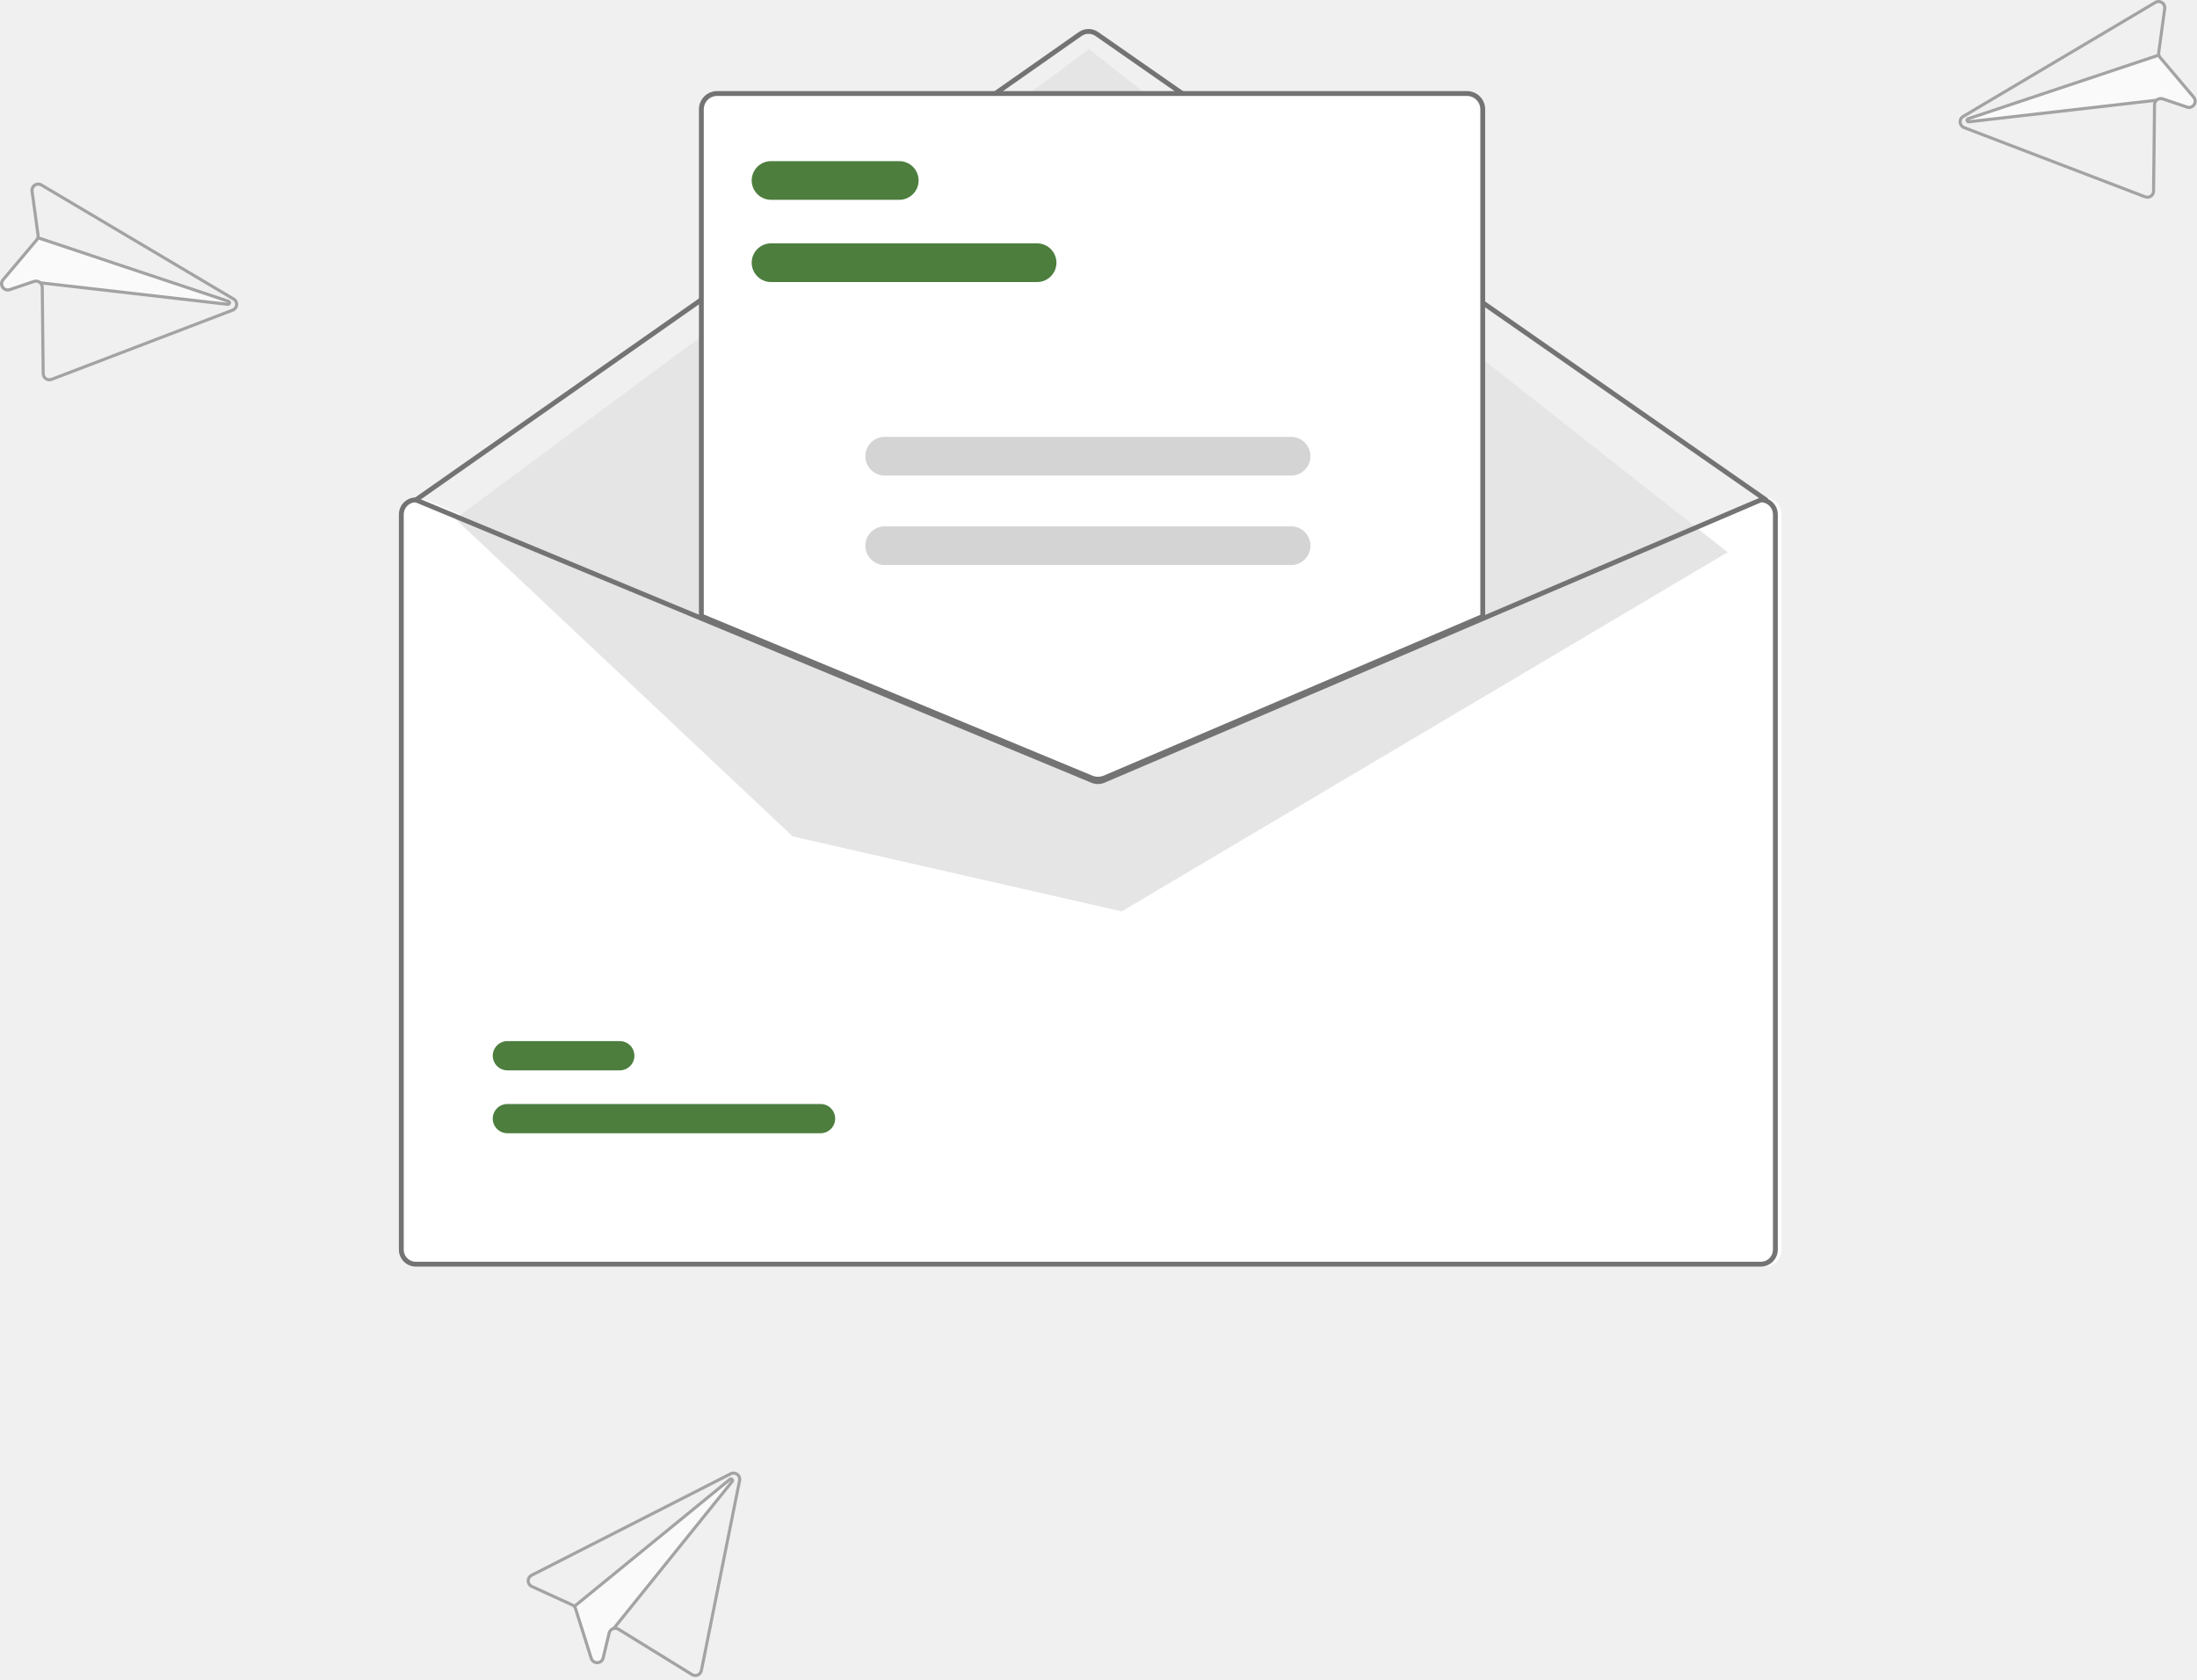
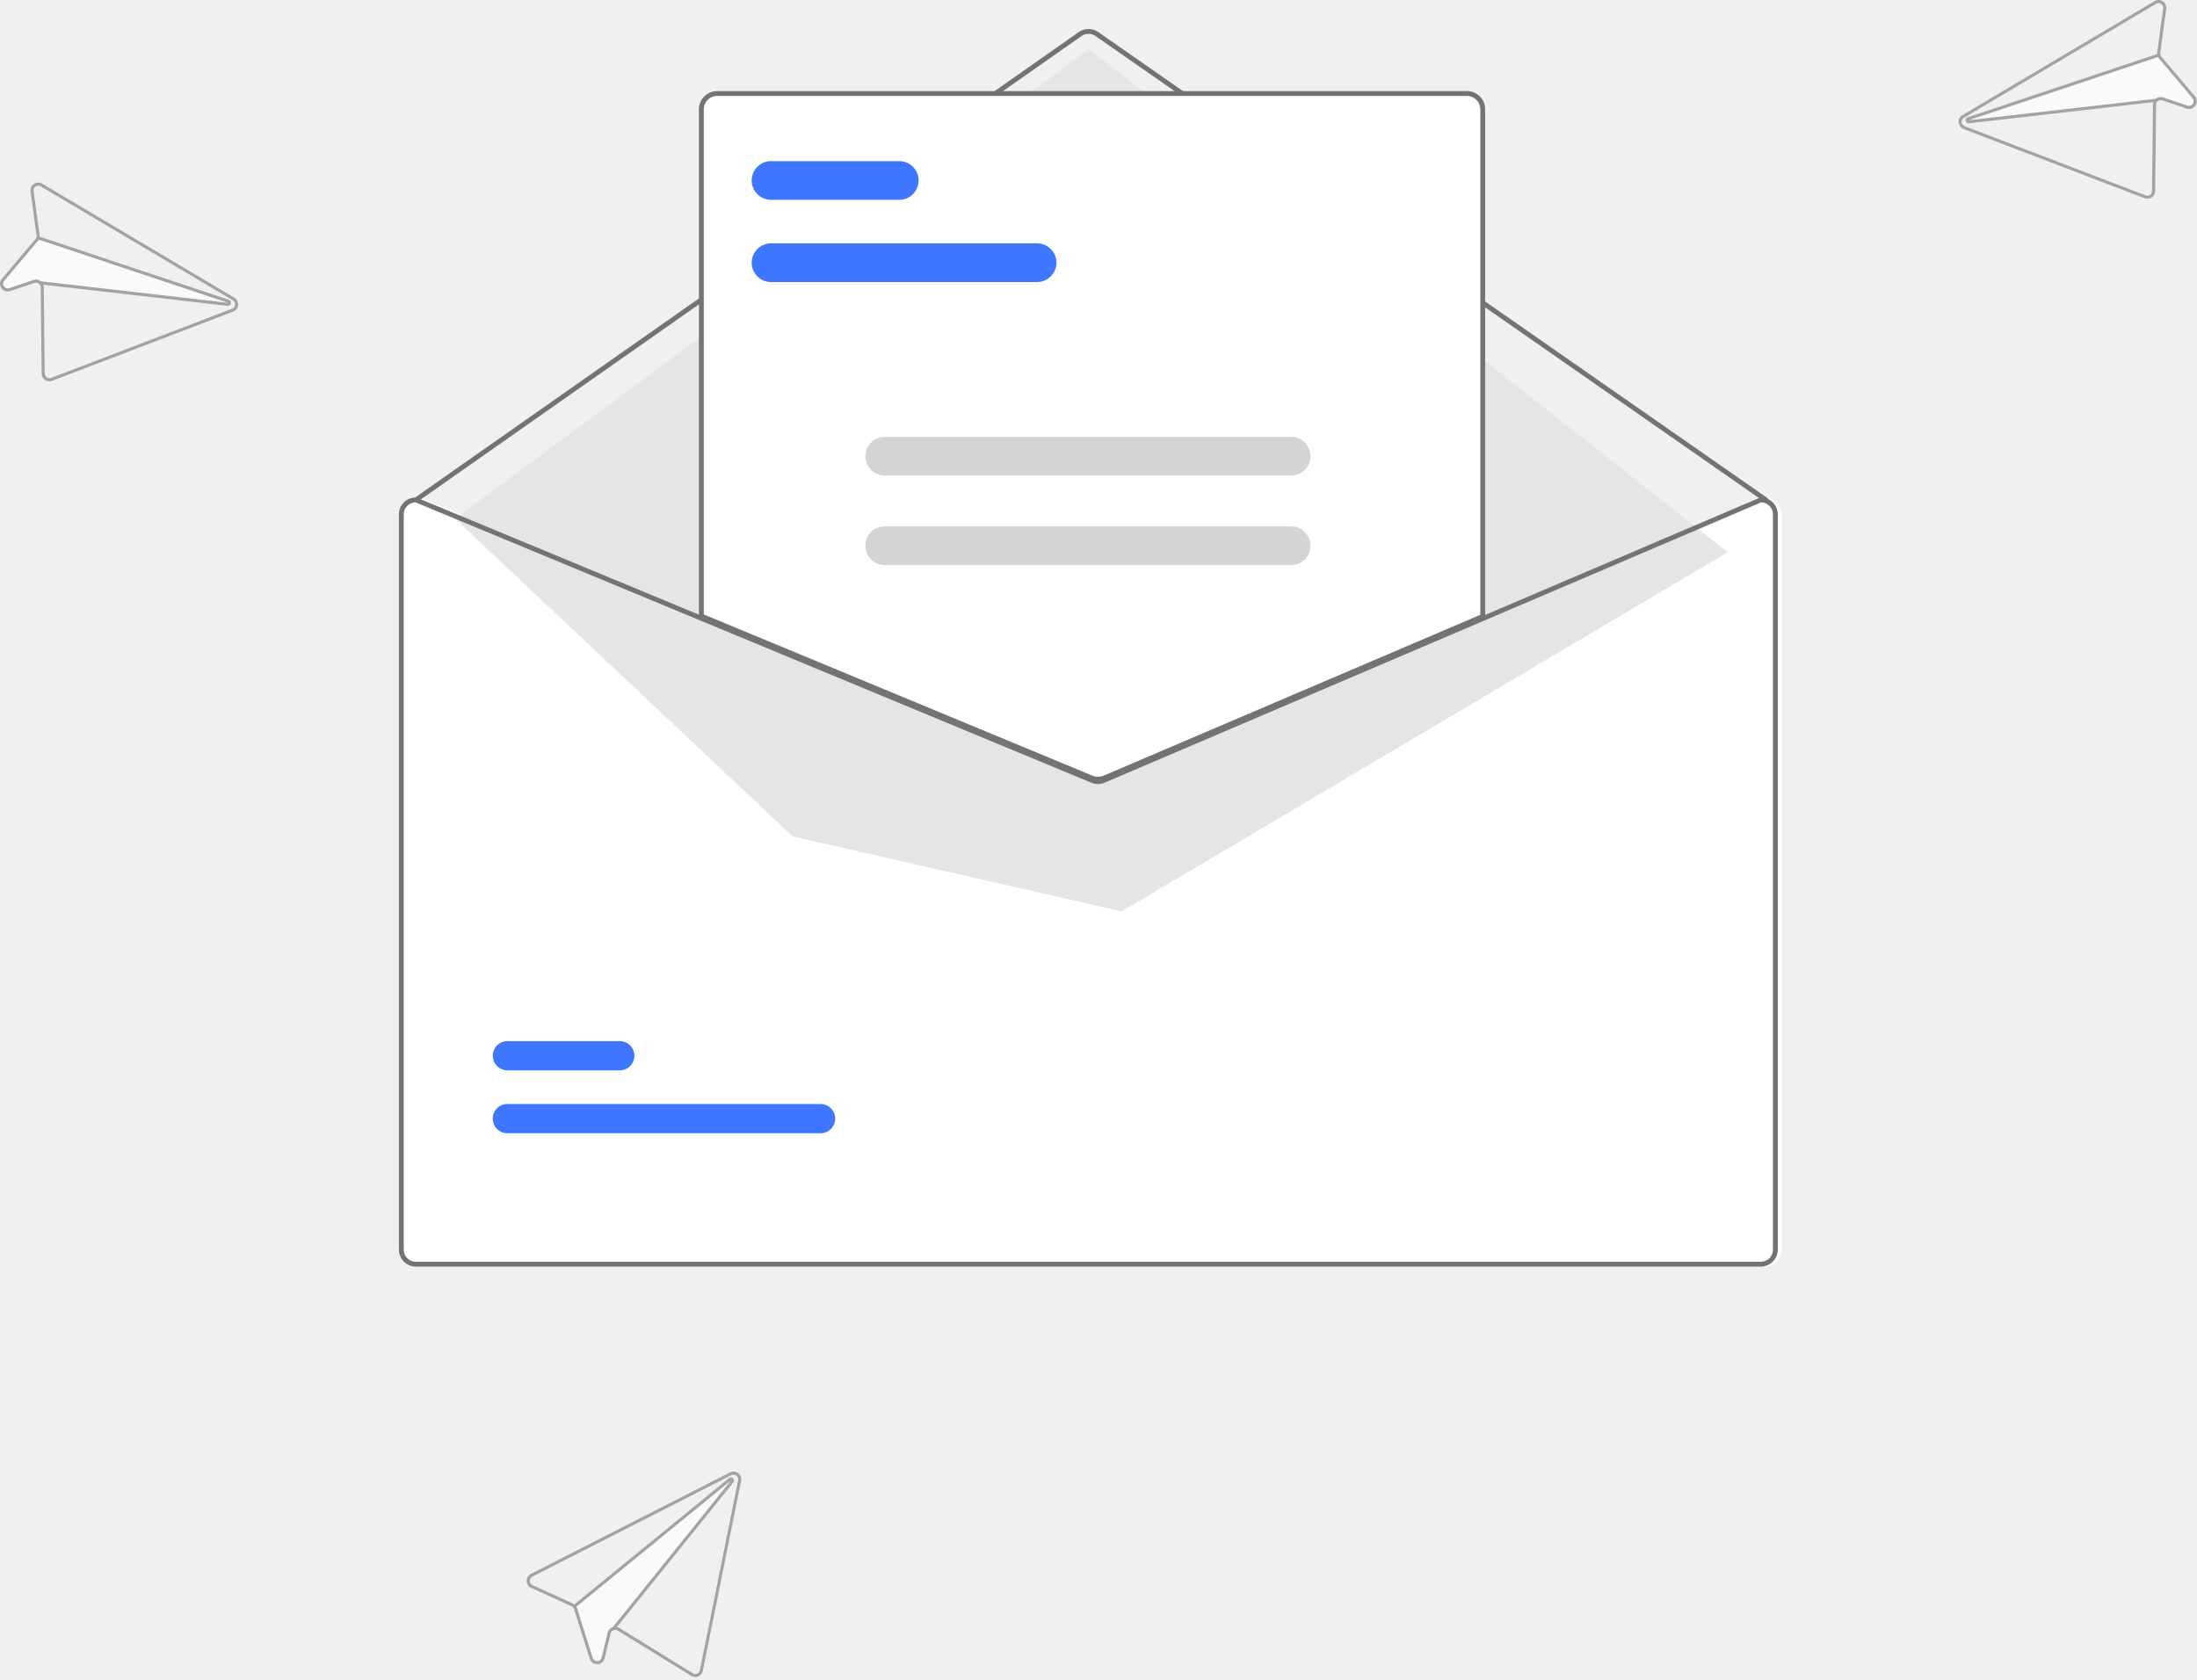
<svg xmlns="http://www.w3.org/2000/svg" width="225" height="172" viewBox="0 0 225 172" fill="none">
  <path d="M180.708 50.953H180.659L152.217 63.097L113.304 79.714C113.152 79.778 112.989 79.811 112.824 79.812C112.659 79.813 112.495 79.781 112.342 79.719L72.195 63.062L43.055 50.972L43.01 50.953H42.961C42.501 50.953 42.06 51.136 41.735 51.461C41.41 51.786 41.227 52.227 41.227 52.687V128.002C41.227 128.462 41.41 128.903 41.735 129.228C42.06 129.553 42.501 129.736 42.961 129.736H180.708C181.168 129.736 181.609 129.553 181.934 129.228C182.259 128.903 182.442 128.462 182.443 128.002V52.687C182.442 52.227 182.259 51.786 181.934 51.461C181.609 51.136 181.168 50.953 180.708 50.953Z" fill="white" />
  <path d="M180.843 51.448C180.793 51.448 180.743 51.432 180.702 51.403L112.185 3.686C111.977 3.542 111.729 3.464 111.475 3.465C111.222 3.465 110.974 3.543 110.766 3.689L42.743 51.403C42.689 51.44 42.623 51.455 42.558 51.443C42.493 51.432 42.436 51.395 42.398 51.342C42.361 51.288 42.346 51.222 42.357 51.157C42.368 51.092 42.405 51.035 42.458 50.997L110.482 3.283C110.773 3.08 111.119 2.97 111.474 2.97C111.83 2.969 112.177 3.077 112.468 3.28L180.985 50.996C181.028 51.027 181.061 51.07 181.078 51.12C181.095 51.17 181.096 51.224 181.08 51.274C181.064 51.325 181.033 51.368 180.99 51.4C180.948 51.431 180.896 51.448 180.843 51.448Z" fill="#737373" />
  <path d="M46.619 53.139L111.532 5.031L176.937 56.562L114.876 93.352L81.183 85.672L46.619 53.139Z" fill="#E5E5E5" />
-   <path d="M84.032 116.076H51.963C51.566 116.077 51.185 115.919 50.903 115.639C50.622 115.358 50.464 114.977 50.463 114.58C50.462 114.183 50.62 113.801 50.9 113.52C51.181 113.239 51.562 113.08 51.959 113.08H84.032C84.429 113.079 84.811 113.236 85.092 113.517C85.373 113.797 85.532 114.178 85.532 114.576C85.533 114.973 85.376 115.354 85.095 115.636C84.814 115.917 84.434 116.075 84.036 116.076H84.032Z" fill="#4D7E3E" />
-   <path d="M63.47 109.635H51.964C51.567 109.635 51.186 109.478 50.905 109.197C50.624 108.916 50.465 108.536 50.465 108.139C50.464 107.741 50.621 107.36 50.902 107.079C51.182 106.798 51.563 106.639 51.96 106.638H63.47C63.666 106.638 63.861 106.676 64.043 106.751C64.225 106.826 64.391 106.936 64.53 107.075C64.67 107.214 64.781 107.379 64.856 107.561C64.932 107.742 64.971 107.937 64.971 108.134C64.972 108.331 64.933 108.526 64.858 108.708C64.783 108.89 64.673 109.055 64.534 109.195C64.394 109.334 64.229 109.445 64.048 109.52C63.866 109.596 63.671 109.634 63.474 109.635H63.47Z" fill="#4D7E3E" />
+   <path d="M84.032 116.076H51.963C51.566 116.077 51.185 115.919 50.903 115.639C50.622 115.358 50.464 114.977 50.463 114.58C50.462 114.183 50.62 113.801 50.9 113.52C51.181 113.239 51.562 113.08 51.959 113.08H84.032C84.429 113.079 84.811 113.236 85.092 113.517C85.373 113.797 85.532 114.178 85.532 114.576C85.533 114.973 85.376 115.354 85.095 115.636C84.814 115.917 84.434 116.075 84.036 116.076H84.032Z" fill="#3F76FF" />
+   <path d="M63.47 109.635H51.964C51.567 109.635 51.186 109.478 50.905 109.197C50.624 108.916 50.465 108.536 50.465 108.139C50.464 107.741 50.621 107.36 50.902 107.079C51.182 106.798 51.563 106.639 51.96 106.638H63.47C63.666 106.638 63.861 106.676 64.043 106.751C64.225 106.826 64.391 106.936 64.53 107.075C64.67 107.214 64.781 107.379 64.856 107.561C64.932 107.742 64.971 107.937 64.971 108.134C64.972 108.331 64.933 108.526 64.858 108.708C64.783 108.89 64.673 109.055 64.534 109.195C64.394 109.334 64.229 109.445 64.048 109.52C63.866 109.596 63.671 109.634 63.474 109.635H63.47Z" fill="#3F76FF" />
  <path d="M112.457 79.936C112.214 79.936 111.972 79.888 111.747 79.796L71.713 63.185V11.189C71.713 10.729 71.896 10.289 72.221 9.964C72.546 9.639 72.987 9.456 73.447 9.455H150.249C150.709 9.456 151.149 9.639 151.475 9.964C151.8 10.289 151.983 10.729 151.983 11.189V63.221L151.908 63.254L113.19 79.788C112.958 79.885 112.709 79.936 112.457 79.936Z" fill="white" />
  <path d="M112.449 80.057C112.189 80.057 111.931 80.007 111.69 79.909L71.58 63.266V11.187C71.581 10.695 71.777 10.222 72.125 9.874C72.473 9.526 72.946 9.33 73.438 9.329H150.24C150.733 9.33 151.205 9.526 151.553 9.874C151.902 10.222 152.097 10.695 152.098 11.187V63.301L113.229 79.9C112.982 80.004 112.717 80.057 112.449 80.057ZM72.076 62.935L111.879 79.451C112.251 79.601 112.666 79.599 113.036 79.444L151.603 62.974V11.187C151.602 10.826 151.458 10.48 151.203 10.224C150.948 9.969 150.601 9.825 150.24 9.825H73.438C73.077 9.825 72.731 9.969 72.475 10.224C72.22 10.48 72.076 10.826 72.076 11.187L72.076 62.935Z" fill="#737373" />
  <path d="M180.333 50.953H180.284L151.842 63.097L112.929 79.714C112.777 79.778 112.614 79.811 112.449 79.812C112.284 79.813 112.12 79.781 111.967 79.719L71.82 63.062L42.68 50.972L42.635 50.953H42.586C42.126 50.953 41.685 51.136 41.36 51.461C41.035 51.786 40.852 52.227 40.852 52.687V128.002C40.852 128.462 41.035 128.903 41.36 129.228C41.685 129.553 42.126 129.736 42.586 129.736H180.333C180.793 129.736 181.234 129.553 181.559 129.228C181.884 128.903 182.067 128.462 182.068 128.002V52.687C182.067 52.227 181.884 51.786 181.559 51.461C181.234 51.136 180.793 50.953 180.333 50.953ZM181.572 128.002C181.572 128.331 181.441 128.646 181.209 128.878C180.977 129.11 180.662 129.241 180.333 129.241H42.586C42.257 129.241 41.942 129.11 41.71 128.878C41.478 128.646 41.347 128.331 41.347 128.002V52.687C41.347 52.367 41.472 52.059 41.694 51.828C41.916 51.597 42.219 51.461 42.539 51.448L71.82 63.598L111.777 80.177C112.209 80.353 112.694 80.35 113.124 80.169L151.842 63.635L180.383 51.448C180.702 51.462 181.004 51.598 181.226 51.829C181.447 52.06 181.571 52.367 181.572 52.687V128.002Z" fill="#737373" />
-   <path d="M106.214 28.89H78.962C78.436 28.89 77.933 28.68 77.562 28.309C77.191 27.937 76.982 27.433 76.982 26.908C76.982 26.383 77.191 25.879 77.562 25.508C77.933 25.136 78.436 24.927 78.962 24.926H106.214C106.739 24.927 107.242 25.136 107.613 25.508C107.985 25.879 108.193 26.383 108.193 26.908C108.193 27.433 107.985 27.937 107.613 28.309C107.242 28.68 106.739 28.89 106.214 28.89Z" fill="#4D7E3E" />
-   <path d="M92.095 20.467H78.964C78.439 20.467 77.935 20.258 77.563 19.887C77.191 19.515 76.982 19.011 76.982 18.485C76.982 17.959 77.191 17.455 77.563 17.084C77.935 16.712 78.439 16.503 78.964 16.503H92.095C92.621 16.503 93.125 16.712 93.496 17.084C93.868 17.455 94.077 17.959 94.077 18.485C94.077 19.011 93.868 19.515 93.496 19.887C93.125 20.258 92.621 20.467 92.095 20.467Z" fill="#4D7E3E" />
+   <path d="M106.214 28.89H78.962C78.436 28.89 77.933 28.68 77.562 28.309C77.191 27.937 76.982 27.433 76.982 26.908C76.982 26.383 77.191 25.879 77.562 25.508C77.933 25.136 78.436 24.927 78.962 24.926H106.214C106.739 24.927 107.242 25.136 107.613 25.508C107.985 25.879 108.193 26.383 108.193 26.908C108.193 27.433 107.985 27.937 107.613 28.309C107.242 28.68 106.739 28.89 106.214 28.89Z" fill="#3F76FF" />
+   <path d="M92.095 20.467H78.964C78.439 20.467 77.935 20.258 77.563 19.887C77.191 19.515 76.982 19.011 76.982 18.485C76.982 17.959 77.191 17.455 77.563 17.084C77.935 16.712 78.439 16.503 78.964 16.503H92.095C92.621 16.503 93.125 16.712 93.496 17.084C93.868 17.455 94.077 17.959 94.077 18.485C94.077 19.011 93.868 19.515 93.496 19.887C93.125 20.258 92.621 20.467 92.095 20.467Z" fill="#3F76FF" />
  <path d="M132.224 48.71H90.602C90.077 48.709 89.574 48.5 89.203 48.129C88.832 47.757 88.623 47.253 88.623 46.728C88.623 46.203 88.832 45.699 89.203 45.328C89.574 44.956 90.077 44.747 90.602 44.746H132.224C132.749 44.747 133.252 44.956 133.623 45.328C133.995 45.699 134.203 46.203 134.203 46.728C134.203 47.253 133.995 47.757 133.623 48.129C133.252 48.5 132.749 48.709 132.224 48.71Z" fill="#D4D4D4" />
  <path d="M132.227 57.877H90.605C90.079 57.877 89.575 57.669 89.204 57.297C88.832 56.925 88.623 56.421 88.623 55.896C88.623 55.37 88.832 54.866 89.204 54.494C89.575 54.122 90.079 53.914 90.605 53.914H132.227C132.752 53.914 133.256 54.122 133.628 54.494C134 54.866 134.209 55.37 134.209 55.896C134.209 56.421 134 56.925 133.628 57.297C133.256 57.669 132.752 57.877 132.227 57.877Z" fill="#D4D4D4" />
  <path d="M4.319 18.809C4.19 18.733 4.043 18.695 3.893 18.698C3.744 18.702 3.599 18.748 3.474 18.831C3.35 18.914 3.251 19.03 3.189 19.166C3.128 19.302 3.106 19.453 3.126 19.601L3.74 24.106C3.749 24.172 3.744 24.24 3.727 24.304C3.708 24.368 3.676 24.427 3.633 24.478L0.193 28.553C0.078 28.684 0.01 28.85 0.001 29.024C-0.008 29.199 0.042 29.371 0.142 29.513L0.146 29.518C0.242 29.663 0.384 29.77 0.548 29.825C0.713 29.879 0.891 29.876 1.054 29.818L3.538 28.974C3.62 28.947 3.709 28.943 3.793 28.962C3.878 28.981 3.956 29.023 4.018 29.083C4.065 29.126 4.103 29.178 4.128 29.237C4.154 29.296 4.167 29.359 4.167 29.422L4.264 38.274C4.265 38.402 4.297 38.528 4.358 38.641C4.418 38.754 4.505 38.85 4.612 38.922C4.717 38.993 4.839 39.038 4.966 39.053C5.093 39.068 5.221 39.052 5.341 39.007L23.883 31.916C24.022 31.862 24.144 31.771 24.234 31.651C24.325 31.532 24.379 31.39 24.392 31.241C24.404 31.091 24.375 30.942 24.306 30.809C24.238 30.676 24.133 30.565 24.005 30.489L23.752 30.339L4.319 18.809ZM3.44 19.558C3.428 19.469 3.442 19.378 3.479 19.297C3.516 19.215 3.575 19.145 3.65 19.096C3.725 19.046 3.812 19.019 3.902 19.017C3.991 19.014 4.08 19.038 4.157 19.083L23.584 30.61L23.843 30.763C23.919 30.809 23.982 30.875 24.023 30.955C24.064 31.035 24.081 31.124 24.073 31.213C24.066 31.303 24.034 31.388 23.98 31.46C23.926 31.531 23.853 31.586 23.77 31.619L5.228 38.71C5.156 38.737 5.079 38.747 5.003 38.738C4.927 38.729 4.854 38.702 4.79 38.658C4.727 38.615 4.675 38.557 4.638 38.49C4.602 38.422 4.583 38.347 4.582 38.27L4.485 29.419C4.485 29.331 4.47 29.244 4.44 29.162L23.318 31.331C23.391 31.34 23.466 31.323 23.528 31.283C23.591 31.243 23.638 31.183 23.66 31.112C23.683 31.041 23.68 30.965 23.652 30.896C23.625 30.828 23.574 30.77 23.509 30.735C23.493 30.726 23.476 30.719 23.459 30.714L4.06 24.238C4.065 24.18 4.063 24.121 4.054 24.062L3.44 19.558Z" fill="#FAFAFA" />
  <path d="M4.319 18.809C4.19 18.733 4.043 18.695 3.893 18.698C3.744 18.702 3.599 18.748 3.474 18.831C3.35 18.914 3.251 19.03 3.189 19.166C3.128 19.302 3.106 19.453 3.126 19.601L3.74 24.106C3.749 24.172 3.744 24.24 3.727 24.304C3.708 24.368 3.676 24.427 3.633 24.478L0.193 28.553C0.078 28.684 0.01 28.85 0.001 29.024C-0.008 29.199 0.042 29.371 0.142 29.513L0.146 29.518C0.242 29.663 0.384 29.77 0.548 29.825C0.713 29.879 0.891 29.876 1.054 29.818L3.538 28.974C3.62 28.947 3.709 28.943 3.793 28.962C3.878 28.981 3.956 29.023 4.018 29.083C4.065 29.126 4.103 29.178 4.128 29.237C4.154 29.296 4.167 29.359 4.167 29.422L4.264 38.274C4.265 38.402 4.297 38.528 4.358 38.641C4.418 38.754 4.505 38.85 4.612 38.922C4.717 38.993 4.839 39.038 4.966 39.053C5.093 39.068 5.221 39.052 5.341 39.007L23.883 31.916C24.022 31.862 24.144 31.771 24.234 31.651C24.325 31.532 24.379 31.39 24.392 31.241C24.404 31.091 24.375 30.942 24.306 30.809C24.238 30.676 24.133 30.565 24.005 30.489L23.752 30.339L4.319 18.809ZM3.44 19.558C3.428 19.469 3.442 19.378 3.479 19.297C3.516 19.215 3.575 19.145 3.65 19.096C3.725 19.046 3.812 19.019 3.902 19.017C3.991 19.014 4.08 19.038 4.157 19.083L23.584 30.61L23.843 30.763C23.919 30.809 23.982 30.875 24.023 30.955C24.064 31.035 24.081 31.124 24.073 31.213C24.066 31.303 24.034 31.388 23.98 31.46C23.926 31.531 23.853 31.586 23.77 31.619L5.228 38.71C5.156 38.737 5.079 38.747 5.003 38.738C4.927 38.729 4.854 38.702 4.79 38.658C4.727 38.615 4.675 38.557 4.638 38.49C4.602 38.422 4.583 38.347 4.582 38.27L4.485 29.419C4.485 29.331 4.47 29.244 4.44 29.162C4.399 29.043 4.329 28.936 4.237 28.851C4.224 28.838 4.21 28.826 4.196 28.815L4.195 28.813C4.091 28.727 3.967 28.669 3.834 28.645C3.701 28.621 3.564 28.631 3.436 28.674L0.951 29.518C0.853 29.554 0.746 29.555 0.647 29.522C0.548 29.489 0.463 29.424 0.406 29.337L0.404 29.334C0.343 29.249 0.313 29.145 0.319 29.041C0.324 28.936 0.365 28.836 0.435 28.758L3.875 24.683C3.912 24.64 3.944 24.594 3.97 24.544L3.971 24.543C3.997 24.495 4.017 24.445 4.032 24.393C4.047 24.343 4.056 24.291 4.06 24.238C4.065 24.18 4.063 24.121 4.054 24.062L3.44 19.558Z" fill="#A3A3A3" />
  <path d="M4.051 24.238L23.45 30.713C23.467 30.719 23.483 30.726 23.499 30.735C23.564 30.77 23.615 30.827 23.643 30.896C23.671 30.965 23.674 31.041 23.651 31.112C23.628 31.183 23.582 31.243 23.519 31.283C23.457 31.323 23.382 31.34 23.308 31.331L4.431 29.162L4.098 29.124L4.135 28.808L4.186 28.813L4.187 28.815L23.345 31.014L3.962 24.543L3.961 24.544L3.877 24.515L3.978 24.213L4.051 24.238Z" fill="#A3A3A3" />
  <path d="M220.658 0.111L201.225 11.641L200.972 11.79C200.843 11.867 200.739 11.978 200.67 12.111C200.602 12.244 200.572 12.393 200.585 12.542C200.598 12.691 200.652 12.834 200.742 12.953C200.832 13.073 200.954 13.164 201.094 13.217L219.636 20.309C219.756 20.354 219.884 20.37 220.011 20.355C220.138 20.34 220.259 20.295 220.365 20.224C220.471 20.152 220.559 20.055 220.619 19.943C220.68 19.83 220.712 19.704 220.713 19.576L220.81 10.724C220.81 10.66 220.823 10.597 220.849 10.539C220.874 10.48 220.911 10.428 220.958 10.384C221.021 10.324 221.099 10.283 221.183 10.264C221.268 10.245 221.356 10.249 221.439 10.276L223.923 11.119C224.086 11.178 224.264 11.181 224.429 11.126C224.593 11.072 224.735 10.964 224.831 10.82L224.835 10.815C224.935 10.672 224.985 10.5 224.976 10.326C224.966 10.152 224.899 9.986 224.784 9.855L221.344 5.78C221.301 5.729 221.269 5.67 221.25 5.606C221.232 5.541 221.228 5.474 221.236 5.408L221.85 0.903C221.871 0.755 221.849 0.604 221.787 0.468C221.726 0.332 221.627 0.215 221.502 0.133C221.378 0.05 221.233 0.004 221.083 0C220.934 -0.004 220.786 0.035 220.658 0.111ZM221.537 0.859L220.922 5.364C220.914 5.422 220.912 5.481 220.917 5.54L201.518 12.015C201.501 12.021 201.484 12.028 201.468 12.037C201.403 12.072 201.352 12.129 201.324 12.198C201.297 12.267 201.294 12.343 201.317 12.414C201.339 12.485 201.386 12.545 201.448 12.585C201.511 12.625 201.585 12.642 201.659 12.633L220.536 10.464C220.507 10.546 220.492 10.633 220.492 10.721L220.395 19.572C220.394 19.649 220.375 19.724 220.338 19.792C220.302 19.859 220.25 19.917 220.186 19.96C220.123 20.003 220.05 20.031 219.974 20.04C219.898 20.049 219.82 20.039 219.749 20.012L201.207 12.921C201.123 12.888 201.051 12.833 200.997 12.761C200.943 12.69 200.911 12.604 200.903 12.515C200.896 12.426 200.913 12.337 200.954 12.257C200.995 12.177 201.057 12.111 201.134 12.065L201.393 11.911L220.82 0.385C220.897 0.339 220.985 0.316 221.075 0.318C221.165 0.321 221.252 0.348 221.327 0.398C221.402 0.447 221.461 0.517 221.498 0.598C221.535 0.68 221.549 0.771 221.537 0.859Z" fill="#FAFAFA" />
  <path d="M220.658 0.111L201.225 11.641L200.972 11.79C200.843 11.867 200.739 11.978 200.67 12.111C200.602 12.244 200.572 12.393 200.585 12.542C200.598 12.691 200.652 12.834 200.742 12.953C200.832 13.073 200.954 13.164 201.094 13.217L219.636 20.309C219.756 20.354 219.884 20.37 220.011 20.355C220.138 20.34 220.259 20.295 220.365 20.224C220.471 20.152 220.559 20.055 220.619 19.943C220.68 19.83 220.712 19.704 220.713 19.576L220.81 10.724C220.81 10.66 220.823 10.597 220.849 10.539C220.874 10.48 220.911 10.428 220.958 10.384C221.021 10.324 221.099 10.283 221.183 10.264C221.268 10.245 221.356 10.249 221.439 10.276L223.923 11.119C224.086 11.178 224.264 11.181 224.429 11.126C224.593 11.072 224.735 10.964 224.831 10.82L224.835 10.815C224.935 10.672 224.985 10.5 224.976 10.326C224.966 10.152 224.899 9.986 224.784 9.855L221.344 5.78C221.301 5.729 221.269 5.67 221.25 5.606C221.232 5.541 221.228 5.474 221.236 5.408L221.85 0.903C221.871 0.755 221.849 0.604 221.787 0.468C221.726 0.332 221.627 0.215 221.502 0.133C221.378 0.05 221.233 0.004 221.083 0C220.934 -0.004 220.786 0.035 220.658 0.111ZM221.537 0.859L220.922 5.364C220.914 5.422 220.912 5.481 220.917 5.54C220.921 5.592 220.93 5.644 220.945 5.695C220.96 5.747 220.98 5.797 221.005 5.845L221.007 5.846C221.033 5.895 221.065 5.942 221.102 5.985L224.542 10.06C224.611 10.138 224.652 10.238 224.658 10.342C224.664 10.447 224.633 10.55 224.572 10.636L224.571 10.638C224.514 10.726 224.429 10.791 224.33 10.824C224.231 10.857 224.124 10.855 224.026 10.82L221.54 9.976C221.412 9.932 221.275 9.922 221.143 9.947C221.01 9.971 220.885 10.029 220.781 10.115L220.78 10.116C220.766 10.128 220.753 10.14 220.74 10.152C220.648 10.238 220.578 10.345 220.536 10.463C220.507 10.546 220.492 10.633 220.492 10.72L220.395 19.572C220.394 19.649 220.374 19.724 220.338 19.792C220.302 19.859 220.25 19.917 220.186 19.96C220.123 20.003 220.05 20.031 219.974 20.04C219.898 20.049 219.82 20.039 219.749 20.012L201.207 12.921C201.123 12.888 201.051 12.833 200.997 12.761C200.943 12.69 200.911 12.604 200.903 12.515C200.896 12.426 200.913 12.337 200.954 12.257C200.995 12.177 201.057 12.111 201.134 12.065L201.393 11.911L220.82 0.385C220.897 0.339 220.985 0.316 221.075 0.318C221.165 0.321 221.252 0.348 221.327 0.398C221.402 0.447 221.461 0.517 221.498 0.598C221.535 0.68 221.549 0.771 221.537 0.859Z" fill="#A3A3A3" />
  <path d="M220.976 5.516L221.076 5.817L220.992 5.846L220.991 5.845L201.609 12.316L220.766 10.117L220.767 10.116L220.819 10.111L220.856 10.426L220.522 10.464L201.645 12.633C201.571 12.642 201.497 12.625 201.434 12.585C201.372 12.546 201.325 12.485 201.302 12.414C201.28 12.344 201.282 12.267 201.31 12.198C201.338 12.13 201.389 12.073 201.454 12.037C201.47 12.029 201.486 12.021 201.504 12.016L220.902 5.54L220.976 5.516Z" fill="#A3A3A3" />
  <path d="M54.367 161.212C54.233 161.28 54.122 161.384 54.046 161.513C53.969 161.641 53.93 161.788 53.934 161.938C53.937 162.087 53.983 162.232 54.065 162.357C54.147 162.482 54.263 162.581 54.399 162.643L58.534 164.532C58.595 164.56 58.65 164.6 58.695 164.649C58.739 164.699 58.771 164.758 58.791 164.822L60.397 169.907C60.447 170.074 60.551 170.22 60.693 170.321C60.836 170.422 61.008 170.472 61.182 170.463L61.188 170.463C61.361 170.458 61.528 170.396 61.662 170.286C61.796 170.176 61.889 170.024 61.926 169.855L62.541 167.305C62.562 167.22 62.606 167.144 62.667 167.082C62.728 167.021 62.805 166.977 62.889 166.956C62.951 166.94 63.016 166.936 63.079 166.946C63.142 166.956 63.202 166.978 63.256 167.013L70.789 171.661C70.898 171.729 71.022 171.769 71.15 171.778C71.277 171.787 71.406 171.765 71.523 171.713C71.64 171.662 71.743 171.584 71.823 171.484C71.903 171.385 71.959 171.268 71.984 171.143L75.9 151.681C75.93 151.534 75.917 151.382 75.865 151.242C75.812 151.102 75.721 150.98 75.601 150.89C75.482 150.799 75.34 150.744 75.191 150.731C75.042 150.718 74.892 150.747 74.759 150.815L74.497 150.949L54.367 161.212ZM54.53 162.355C54.448 162.317 54.379 162.258 54.33 162.183C54.281 162.108 54.253 162.02 54.252 161.931C54.25 161.841 54.273 161.753 54.319 161.676C54.365 161.599 54.432 161.536 54.512 161.495L74.636 151.235L74.904 151.099C74.984 151.058 75.074 151.041 75.163 151.049C75.252 151.057 75.337 151.09 75.409 151.144C75.48 151.198 75.534 151.271 75.566 151.355C75.598 151.439 75.606 151.53 75.589 151.617L71.673 171.079C71.658 171.154 71.625 171.225 71.576 171.284C71.528 171.344 71.466 171.391 71.396 171.422C71.325 171.452 71.249 171.465 71.172 171.46C71.095 171.454 71.021 171.43 70.956 171.39L63.423 166.742C63.349 166.695 63.267 166.661 63.182 166.642L75.104 151.846C75.151 151.788 75.176 151.716 75.176 151.642C75.176 151.568 75.15 151.496 75.102 151.439C75.054 151.383 74.988 151.344 74.915 151.331C74.842 151.317 74.767 151.33 74.702 151.366C74.686 151.375 74.671 151.385 74.657 151.397L58.817 164.332C58.77 164.297 58.719 164.267 58.666 164.243L54.53 162.355Z" fill="#FAFAFA" />
  <path d="M54.367 161.212C54.233 161.28 54.122 161.384 54.046 161.513C53.969 161.641 53.93 161.788 53.934 161.938C53.937 162.087 53.983 162.232 54.065 162.357C54.147 162.482 54.263 162.581 54.399 162.643L58.534 164.532C58.595 164.56 58.65 164.6 58.695 164.649C58.739 164.699 58.771 164.758 58.791 164.822L60.397 169.907C60.447 170.074 60.551 170.22 60.693 170.321C60.836 170.422 61.008 170.472 61.182 170.463L61.188 170.463C61.361 170.458 61.528 170.396 61.662 170.286C61.796 170.176 61.889 170.024 61.926 169.855L62.541 167.305C62.562 167.22 62.606 167.144 62.667 167.082C62.728 167.021 62.805 166.977 62.889 166.956C62.951 166.94 63.016 166.936 63.079 166.946C63.142 166.956 63.202 166.978 63.256 167.013L70.789 171.661C70.898 171.729 71.022 171.769 71.15 171.778C71.277 171.787 71.406 171.765 71.523 171.713C71.64 171.662 71.743 171.584 71.823 171.484C71.903 171.385 71.959 171.268 71.984 171.143L75.9 151.681C75.93 151.534 75.917 151.382 75.865 151.242C75.812 151.102 75.721 150.98 75.601 150.89C75.482 150.799 75.34 150.744 75.191 150.731C75.042 150.718 74.892 150.747 74.759 150.815L74.497 150.949L54.367 161.212ZM54.53 162.355C54.448 162.317 54.379 162.258 54.33 162.183C54.281 162.108 54.253 162.02 54.252 161.931C54.25 161.841 54.273 161.753 54.319 161.676C54.365 161.599 54.432 161.536 54.512 161.495L74.636 151.235L74.904 151.099C74.984 151.058 75.074 151.041 75.163 151.049C75.252 151.057 75.337 151.09 75.409 151.144C75.48 151.198 75.534 151.271 75.566 151.355C75.598 151.439 75.606 151.53 75.589 151.617L71.673 171.079C71.658 171.154 71.625 171.225 71.576 171.284C71.528 171.344 71.466 171.391 71.396 171.422C71.325 171.452 71.249 171.465 71.172 171.46C71.095 171.454 71.021 171.43 70.956 171.39L63.423 166.742C63.349 166.695 63.267 166.661 63.182 166.642C63.059 166.614 62.932 166.616 62.81 166.648C62.793 166.652 62.775 166.657 62.758 166.663L62.757 166.663C62.628 166.705 62.513 166.779 62.421 166.878C62.33 166.978 62.265 167.099 62.233 167.23L61.618 169.782C61.596 169.884 61.54 169.975 61.459 170.041C61.378 170.107 61.278 170.144 61.173 170.145L61.17 170.145C61.066 170.151 60.962 170.122 60.877 170.061C60.791 170 60.729 169.912 60.7 169.812L59.094 164.726C59.078 164.672 59.055 164.621 59.027 164.572L59.027 164.57C59.001 164.523 58.969 164.479 58.933 164.439C58.898 164.399 58.859 164.364 58.817 164.332C58.77 164.297 58.719 164.267 58.666 164.243L54.53 162.355Z" fill="#A3A3A3" />
  <path d="M58.822 164.332L74.662 151.396C74.676 151.385 74.691 151.375 74.707 151.366C74.772 151.33 74.847 151.317 74.92 151.33C74.993 151.344 75.059 151.382 75.106 151.439C75.154 151.496 75.18 151.568 75.181 151.642C75.181 151.716 75.155 151.788 75.108 151.845L63.186 166.642L62.976 166.903L62.729 166.704L62.761 166.663L62.763 166.662L74.86 151.646L59.032 164.57L59.032 164.571L58.963 164.627L58.762 164.381L58.822 164.332Z" fill="#A3A3A3" />
</svg>
